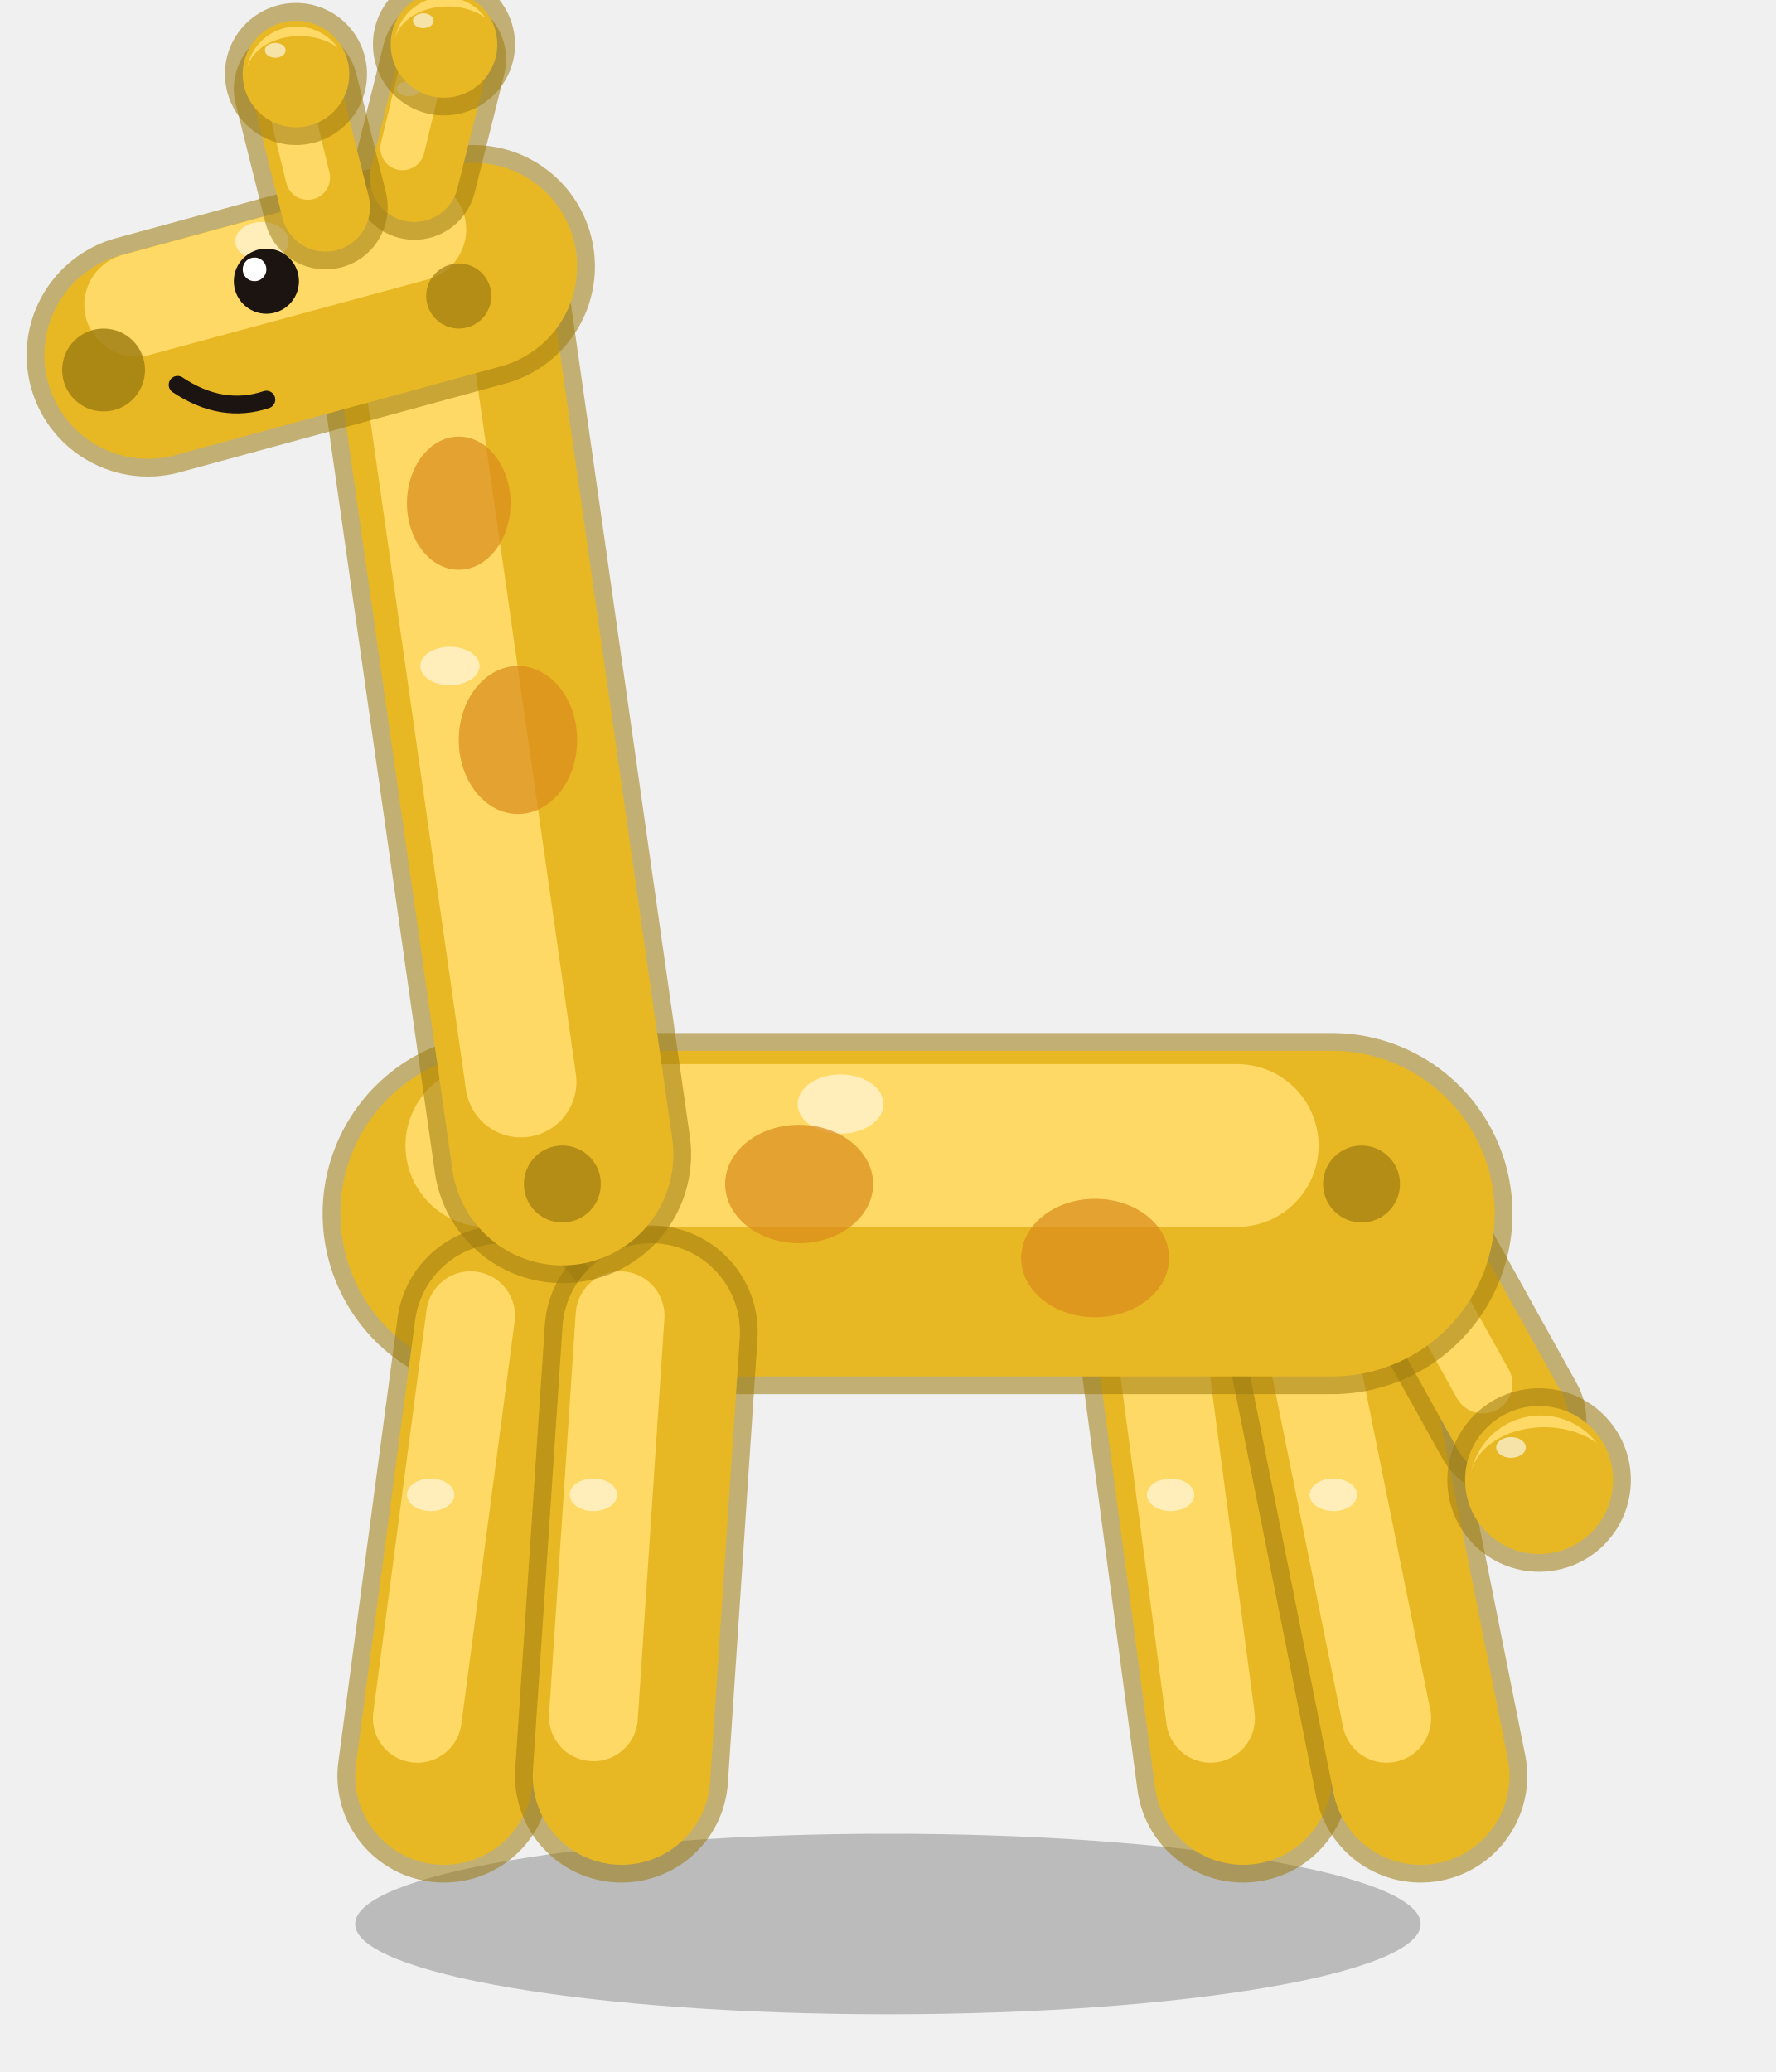
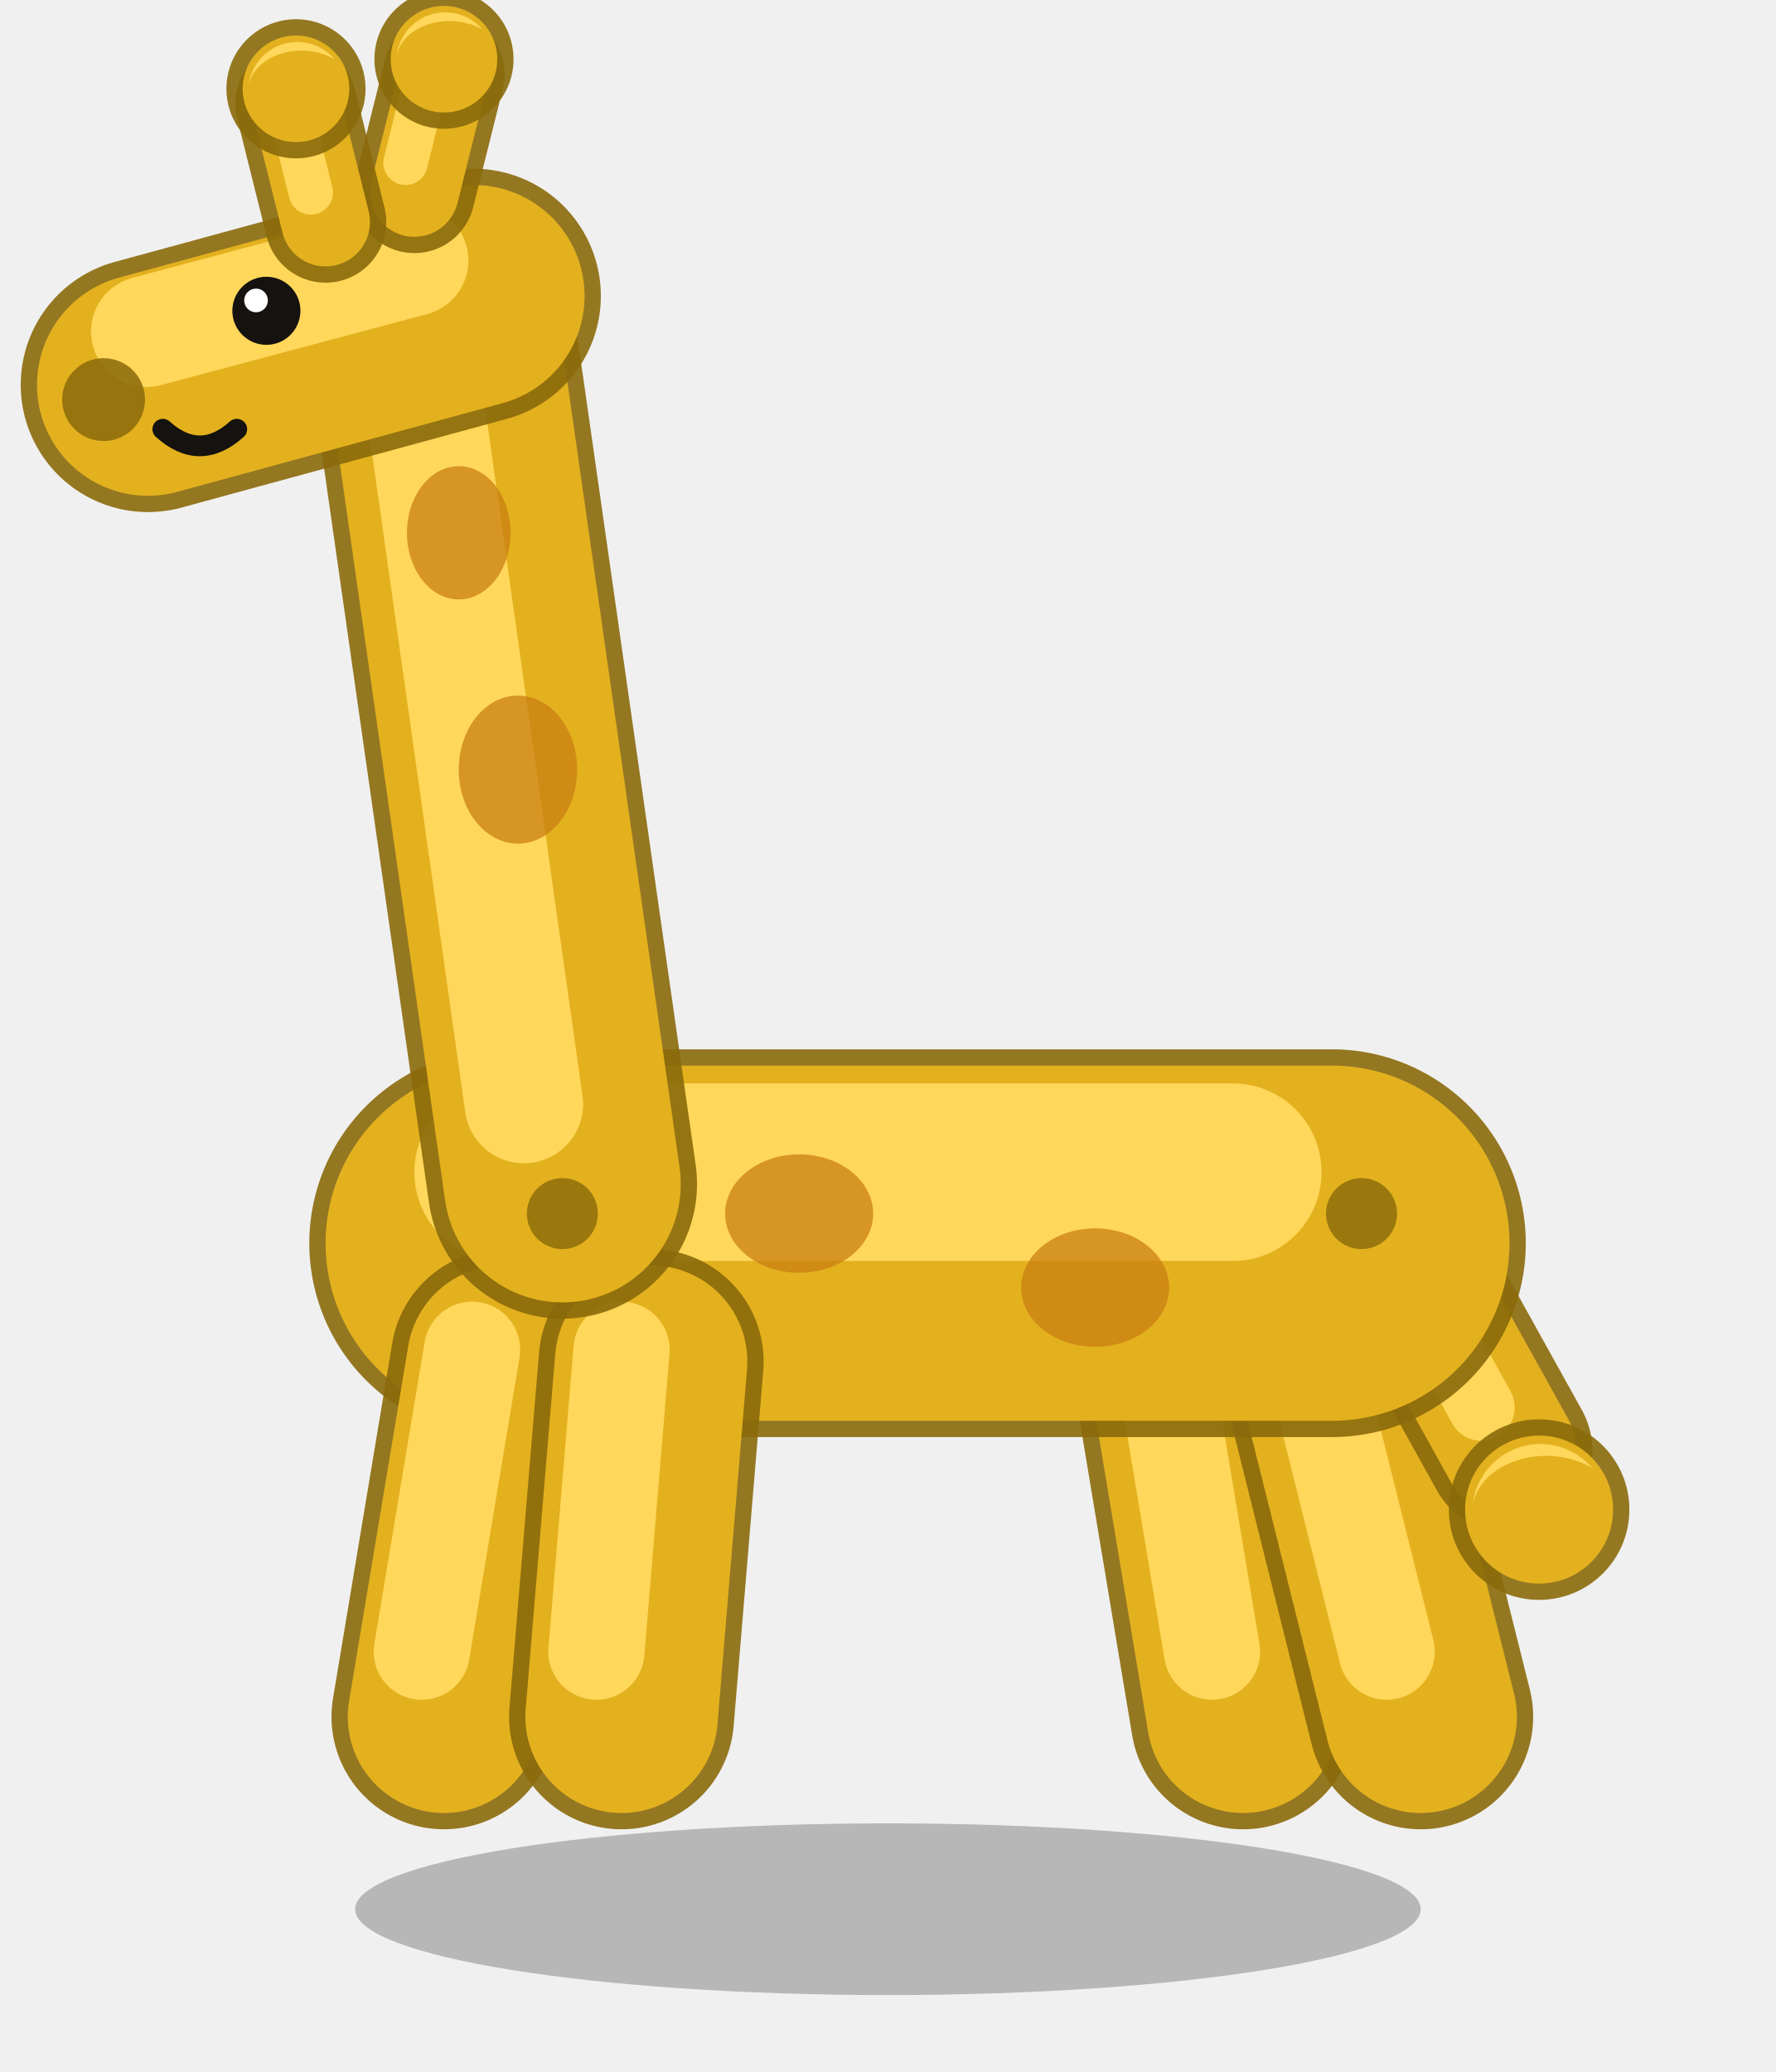
<svg xmlns="http://www.w3.org/2000/svg" viewBox="0 0 120 140">
-   <ellipse cx="60" cy="130" rx="36" ry="6.1" fill="#000" opacity="0.22" />
-   <path d="M80 90L84 120" stroke="#9C7A10" stroke-width="14.4" stroke-opacity="0.55" stroke-linecap="round" fill="none" />
-   <path d="M80 90L84 120" stroke="#E8B824" stroke-width="12" stroke-linecap="round" fill="none" />
-   <path d="M78.2 88.9L81.8 116.1" stroke="#FFD966" stroke-width="6.0" stroke-linecap="round" fill="none" />
-   <ellipse cx="79.1" cy="101.0" rx="1.6" ry="1.1" fill="#fff" opacity="0.55" />
-   <path d="M90 90L96 120" stroke="#9C7A10" stroke-width="14.4" stroke-opacity="0.55" stroke-linecap="round" fill="none" />
-   <path d="M90 90L96 120" stroke="#E8B824" stroke-width="12" stroke-linecap="round" fill="none" />
-   <path d="M88.2 88.9L93.7 116.1" stroke="#FFD966" stroke-width="6.0" stroke-linecap="round" fill="none" />
-   <ellipse cx="90.1" cy="101.0" rx="1.6" ry="1.1" fill="#fff" opacity="0.55" />
-   <path d="M92 78L102 96" stroke="#9C7A10" stroke-width="10.4" stroke-opacity="0.55" stroke-linecap="round" fill="none" />
-   <path d="M92 78L102 96" stroke="#E8B824" stroke-width="8" stroke-linecap="round" fill="none" />
-   <path d="M91.1 77.2L100.2 93.5" stroke="#FFD966" stroke-width="4.0" stroke-linecap="round" fill="none" />
-   <ellipse cx="95.1" cy="84.3" rx="1.0" ry="0.7" fill="#fff" opacity="0.55" />
-   <circle cx="104" cy="100" r="6.2" fill="#9C7A10" opacity="0.55" />
-   <circle cx="104" cy="100" r="5" fill="#E8B824" />
-   <path d="M99.4 99.5A4.8 4.8 0 0 1 107.9 97.5A5.0 3.6 0 0 0 99.4 99.5Z" fill="#FFD966" />
-   <ellipse cx="102.1" cy="97.8" rx="1.0" ry="0.7" fill="#fff" opacity="0.6" />
-   <path d="M34 82L90 82" stroke="#9C7A10" stroke-width="24.4" stroke-opacity="0.55" stroke-linecap="round" fill="none" />
-   <path d="M34 82L90 82" stroke="#E8B824" stroke-width="22" stroke-linecap="round" fill="none" />
-   <path d="M32.9 77.4L83.6 77.4" stroke="#FFD966" stroke-width="11.0" stroke-linecap="round" fill="none" />
-   <ellipse cx="56.8" cy="74.6" rx="2.9" ry="2.0" fill="#fff" opacity="0.55" />
-   <path d="M34 90L30 120" stroke="#9C7A10" stroke-width="14.4" stroke-opacity="0.55" stroke-linecap="round" fill="none" />
-   <path d="M34 90L30 120" stroke="#E8B824" stroke-width="12" stroke-linecap="round" fill="none" />
-   <path d="M31.8 88.9L28.2 116.1" stroke="#FFD966" stroke-width="6.0" stroke-linecap="round" fill="none" />
-   <ellipse cx="29.1" cy="101.0" rx="1.6" ry="1.1" fill="#fff" opacity="0.55" />
-   <path d="M44 90L42 120" stroke="#9C7A10" stroke-width="14.4" stroke-opacity="0.55" stroke-linecap="round" fill="none" />
-   <path d="M44 90L42 120" stroke="#E8B824" stroke-width="12" stroke-linecap="round" fill="none" />
-   <path d="M41.9 88.9L40.1 116.0" stroke="#FFD966" stroke-width="6.0" stroke-linecap="round" fill="none" />
-   <ellipse cx="40.1" cy="101.0" rx="1.6" ry="1.1" fill="#fff" opacity="0.55" />
-   <path d="M38 78L30 22" stroke="#9C7A10" stroke-width="17.4" stroke-opacity="0.55" stroke-linecap="round" fill="none" />
-   <path d="M38 78L30 22" stroke="#E8B824" stroke-width="15" stroke-linecap="round" fill="none" />
-   <path d="M35.2 73.1L27.7 20.6" stroke="#FFD966" stroke-width="7.5" stroke-linecap="round" fill="none" />
-   <ellipse cx="30.4" cy="45.0" rx="2.0" ry="1.3" fill="#fff" opacity="0.55" />
-   <path d="M32 18L10 24" stroke="#9C7A10" stroke-width="16.4" stroke-opacity="0.55" stroke-linecap="round" fill="none" />
-   <path d="M32 18L10 24" stroke="#E8B824" stroke-width="14" stroke-linecap="round" fill="none" />
-   <path d="M28.0 15.5L9.2 20.6" stroke="#FFD966" stroke-width="7.0" stroke-linecap="round" fill="none" />
-   <ellipse cx="17.7" cy="16.3" rx="1.8" ry="1.3" fill="#fff" opacity="0.55" />
-   <path d="M28 12L30 4" stroke="#9C7A10" stroke-width="8.4" stroke-opacity="0.55" stroke-linecap="round" fill="none" />
-   <path d="M28 12L30 4" stroke="#E8B824" stroke-width="6" stroke-linecap="round" fill="none" />
-   <path d="M27.2 10.0L28.8 3.4" stroke="#FFD966" stroke-width="3.0" stroke-linecap="round" fill="none" />
-   <ellipse cx="27.6" cy="6.0" rx="0.8" ry="0.5" fill="#fff" opacity="0.55" />
-   <circle cx="30" cy="3" r="4.8" fill="#9C7A10" opacity="0.55" />
-   <circle cx="30" cy="3" r="3.6" fill="#E8B824" />
-   <path d="M26.7 2.6A3.4 3.4 0 0 1 32.8 1.2A3.6 2.6 0 0 0 26.7 2.6Z" fill="#FFD966" />
-   <ellipse cx="28.6" cy="1.4" rx="0.7" ry="0.5" fill="#fff" opacity="0.6" />
-   <path d="M22 14L20 6" stroke="#9C7A10" stroke-width="8.4" stroke-opacity="0.55" stroke-linecap="round" fill="none" />
-   <path d="M22 14L20 6" stroke="#E8B824" stroke-width="6" stroke-linecap="round" fill="none" />
-   <path d="M20.8 12.0L19.2 5.4" stroke="#FFD966" stroke-width="3.0" stroke-linecap="round" fill="none" />
-   <ellipse cx="19.6" cy="8.0" rx="0.8" ry="0.5" fill="#fff" opacity="0.55" />
-   <circle cx="20" cy="5" r="4.8" fill="#9C7A10" opacity="0.55" />
-   <circle cx="20" cy="5" r="3.6" fill="#E8B824" />
-   <path d="M16.7 4.6A3.4 3.4 0 0 1 22.8 3.2A3.6 2.6 0 0 0 16.7 4.6Z" fill="#FFD966" />
-   <ellipse cx="18.6" cy="3.4" rx="0.7" ry="0.5" fill="#fff" opacity="0.6" />
-   <ellipse cx="54" cy="80" rx="5" ry="4" fill="#D98A1A" opacity="0.7" />
-   <ellipse cx="74" cy="85" rx="5" ry="4" fill="#D98A1A" opacity="0.7" />
-   <ellipse cx="35" cy="50" rx="4" ry="5" fill="#D98A1A" opacity="0.7" />
-   <ellipse cx="31" cy="34" rx="3.5" ry="4.5" fill="#D98A1A" opacity="0.7" />
-   <circle cx="38" cy="80" r="2.6" fill="#9C7A10" opacity="0.7" />
-   <circle cx="92" cy="80" r="2.6" fill="#9C7A10" opacity="0.7" />
-   <circle cx="31" cy="20" r="2.2" fill="#9C7A10" opacity="0.7" />
-   <circle cx="7" cy="25" r="2.8" fill="#9C7A10" opacity="0.8" />
-   <circle cx="18" cy="19" r="2.2" fill="#1b1410" />
-   <circle cx="17.2" cy="18.2" r="0.8" fill="#fff" />
-   <path d="M12 26Q15 28 18 27" stroke="#1b1410" stroke-width="1.2" fill="none" stroke-linecap="round" />
+   <ellipse cx="60" cy="129" rx="36" ry="5.8" fill="#000" opacity="0.24" />
+   <path d="M80 92L84 116" stroke="#8A6A0A" stroke-width="15.2" stroke-opacity="0.9" stroke-linecap="round" fill="none" />
+   <path d="M80 92L84 116" stroke="#E3B11E" stroke-width="13" stroke-linecap="round" fill="none" />
+   <path d="M78.5 91.2L81.9 111.6" stroke="#FFD75A" stroke-width="6.5" stroke-linecap="round" fill="none" />
+   <path d="M90 92L96 116" stroke="#8A6A0A" stroke-width="15.2" stroke-opacity="0.9" stroke-linecap="round" fill="none" />
+   <path d="M90 92L96 116" stroke="#E3B11E" stroke-width="13" stroke-linecap="round" fill="none" />
+   <path d="M88.6 91.2L93.7 111.6" stroke="#FFD75A" stroke-width="6.5" stroke-linecap="round" fill="none" />
+   <path d="M92 80L102 98" stroke="#8A6A0A" stroke-width="11.2" stroke-opacity="0.9" stroke-linecap="round" fill="none" />
+   <path d="M92 80L102 98" stroke="#E3B11E" stroke-width="9" stroke-linecap="round" fill="none" />
+   <path d="M91.4 79.3L100.1 95.1" stroke="#FFD75A" stroke-width="4.5" stroke-linecap="round" fill="none" />
+   <circle cx="104" cy="102" r="6.1" fill="#8A6A0A" opacity="0.9" />
+   <circle cx="104" cy="102" r="5" fill="#E3B11E" />
+   <path d="M99.5 101.8A4.6 4.6 0 0 1 107.6 99.2A5.0 3.8 0 0 0 99.5 101.8Z" fill="#FFD75A" />
+   <path d="M34 84L90 84" stroke="#8A6A0A" stroke-width="26.2" stroke-opacity="0.9" stroke-linecap="round" fill="none" />
+   <path d="M34 84L90 84" stroke="#E3B11E" stroke-width="24" stroke-linecap="round" fill="none" />
+   <path d="M34.0 79.2L83.3 79.2" stroke="#FFD75A" stroke-width="12.0" stroke-linecap="round" fill="none" />
+   <path d="M34 92L30 116" stroke="#8A6A0A" stroke-width="15.2" stroke-opacity="0.9" stroke-linecap="round" fill="none" />
+   <path d="M34 92L30 116" stroke="#E3B11E" stroke-width="13" stroke-linecap="round" fill="none" />
+   <path d="M31.9 91.2L28.5 111.6" stroke="#FFD75A" stroke-width="6.5" stroke-linecap="round" fill="none" />
+   <path d="M44 92L42 116" stroke="#8A6A0A" stroke-width="15.2" stroke-opacity="0.9" stroke-linecap="round" fill="none" />
+   <path d="M44 92L42 116" stroke="#E3B11E" stroke-width="13" stroke-linecap="round" fill="none" />
+   <path d="M42.0 91.2L40.3 111.6" stroke="#FFD75A" stroke-width="6.5" stroke-linecap="round" fill="none" />
+   <path d="M38 80L30 24" stroke="#8A6A0A" stroke-width="18.2" stroke-opacity="0.9" stroke-linecap="round" fill="none" />
+   <path d="M38 80L30 24" stroke="#E3B11E" stroke-width="16" stroke-linecap="round" fill="none" />
+   <path d="M35.4 74.6L28.1 23.0" stroke="#FFD75A" stroke-width="8.0" stroke-linecap="round" fill="none" />
+   <path d="M32 20L10 26" stroke="#8A6A0A" stroke-width="17.2" stroke-opacity="0.9" stroke-linecap="round" fill="none" />
+   <path d="M32 20L10 26" stroke="#E3B11E" stroke-width="15" stroke-linecap="round" fill="none" />
+   <path d="M27.9 17.6L9.9 22.4" stroke="#FFD75A" stroke-width="7.5" stroke-linecap="round" fill="none" />
+   <path d="M28 13L30 5" stroke="#8A6A0A" stroke-width="8.2" stroke-opacity="0.9" stroke-linecap="round" fill="none" />
+   <path d="M28 13L30 5" stroke="#E3B11E" stroke-width="6" stroke-linecap="round" fill="none" />
+   <path d="M27.4 11.0L29.0 4.6" stroke="#FFD75A" stroke-width="3.0" stroke-linecap="round" fill="none" />
+   <circle cx="30" cy="4" r="4.7" fill="#8A6A0A" opacity="0.9" />
+   <circle cx="30" cy="4" r="3.6" fill="#E3B11E" />
+   <path d="M26.8 3.8A3.3 3.3 0 0 1 32.6 2.0A3.6 2.7 0 0 0 26.8 3.8Z" fill="#FFD75A" />
+   <path d="M22 15L20 7" stroke="#8A6A0A" stroke-width="8.2" stroke-opacity="0.9" stroke-linecap="round" fill="none" />
+   <path d="M22 15L20 7" stroke="#E3B11E" stroke-width="6" stroke-linecap="round" fill="none" />
+   <path d="M21.0 13.0L19.4 6.6" stroke="#FFD75A" stroke-width="3.0" stroke-linecap="round" fill="none" />
+   <circle cx="20" cy="6" r="4.7" fill="#8A6A0A" opacity="0.9" />
+   <circle cx="20" cy="6" r="3.6" fill="#E3B11E" />
+   <path d="M16.8 5.8A3.3 3.3 0 0 1 22.6 4.0A3.6 2.7 0 0 0 16.8 5.8Z" fill="#FFD75A" />
+   <ellipse cx="54" cy="82" rx="5" ry="4" fill="#C97F12" opacity="0.75" />
+   <ellipse cx="74" cy="87" rx="5" ry="4" fill="#C97F12" opacity="0.75" />
+   <ellipse cx="35" cy="52" rx="4" ry="5" fill="#C97F12" opacity="0.75" />
+   <ellipse cx="31" cy="36" rx="3.5" ry="4.5" fill="#C97F12" opacity="0.75" />
+   <circle cx="38" cy="82" r="2.4" fill="#8A6A0A" opacity="0.8" />
+   <circle cx="92" cy="82" r="2.4" fill="#8A6A0A" opacity="0.8" />
+   <circle cx="7" cy="27" r="2.8" fill="#8A6A0A" opacity="0.85" />
+   <circle cx="18" cy="21" r="2.3" fill="#15120F" />
+   <circle cx="17.3" cy="20.3" r="0.8" fill="#fff" />
+   <path d="M11 29q2.5 2.25 5 0" stroke="#15120F" stroke-width="1.4" fill="none" stroke-linecap="round" />
</svg>
